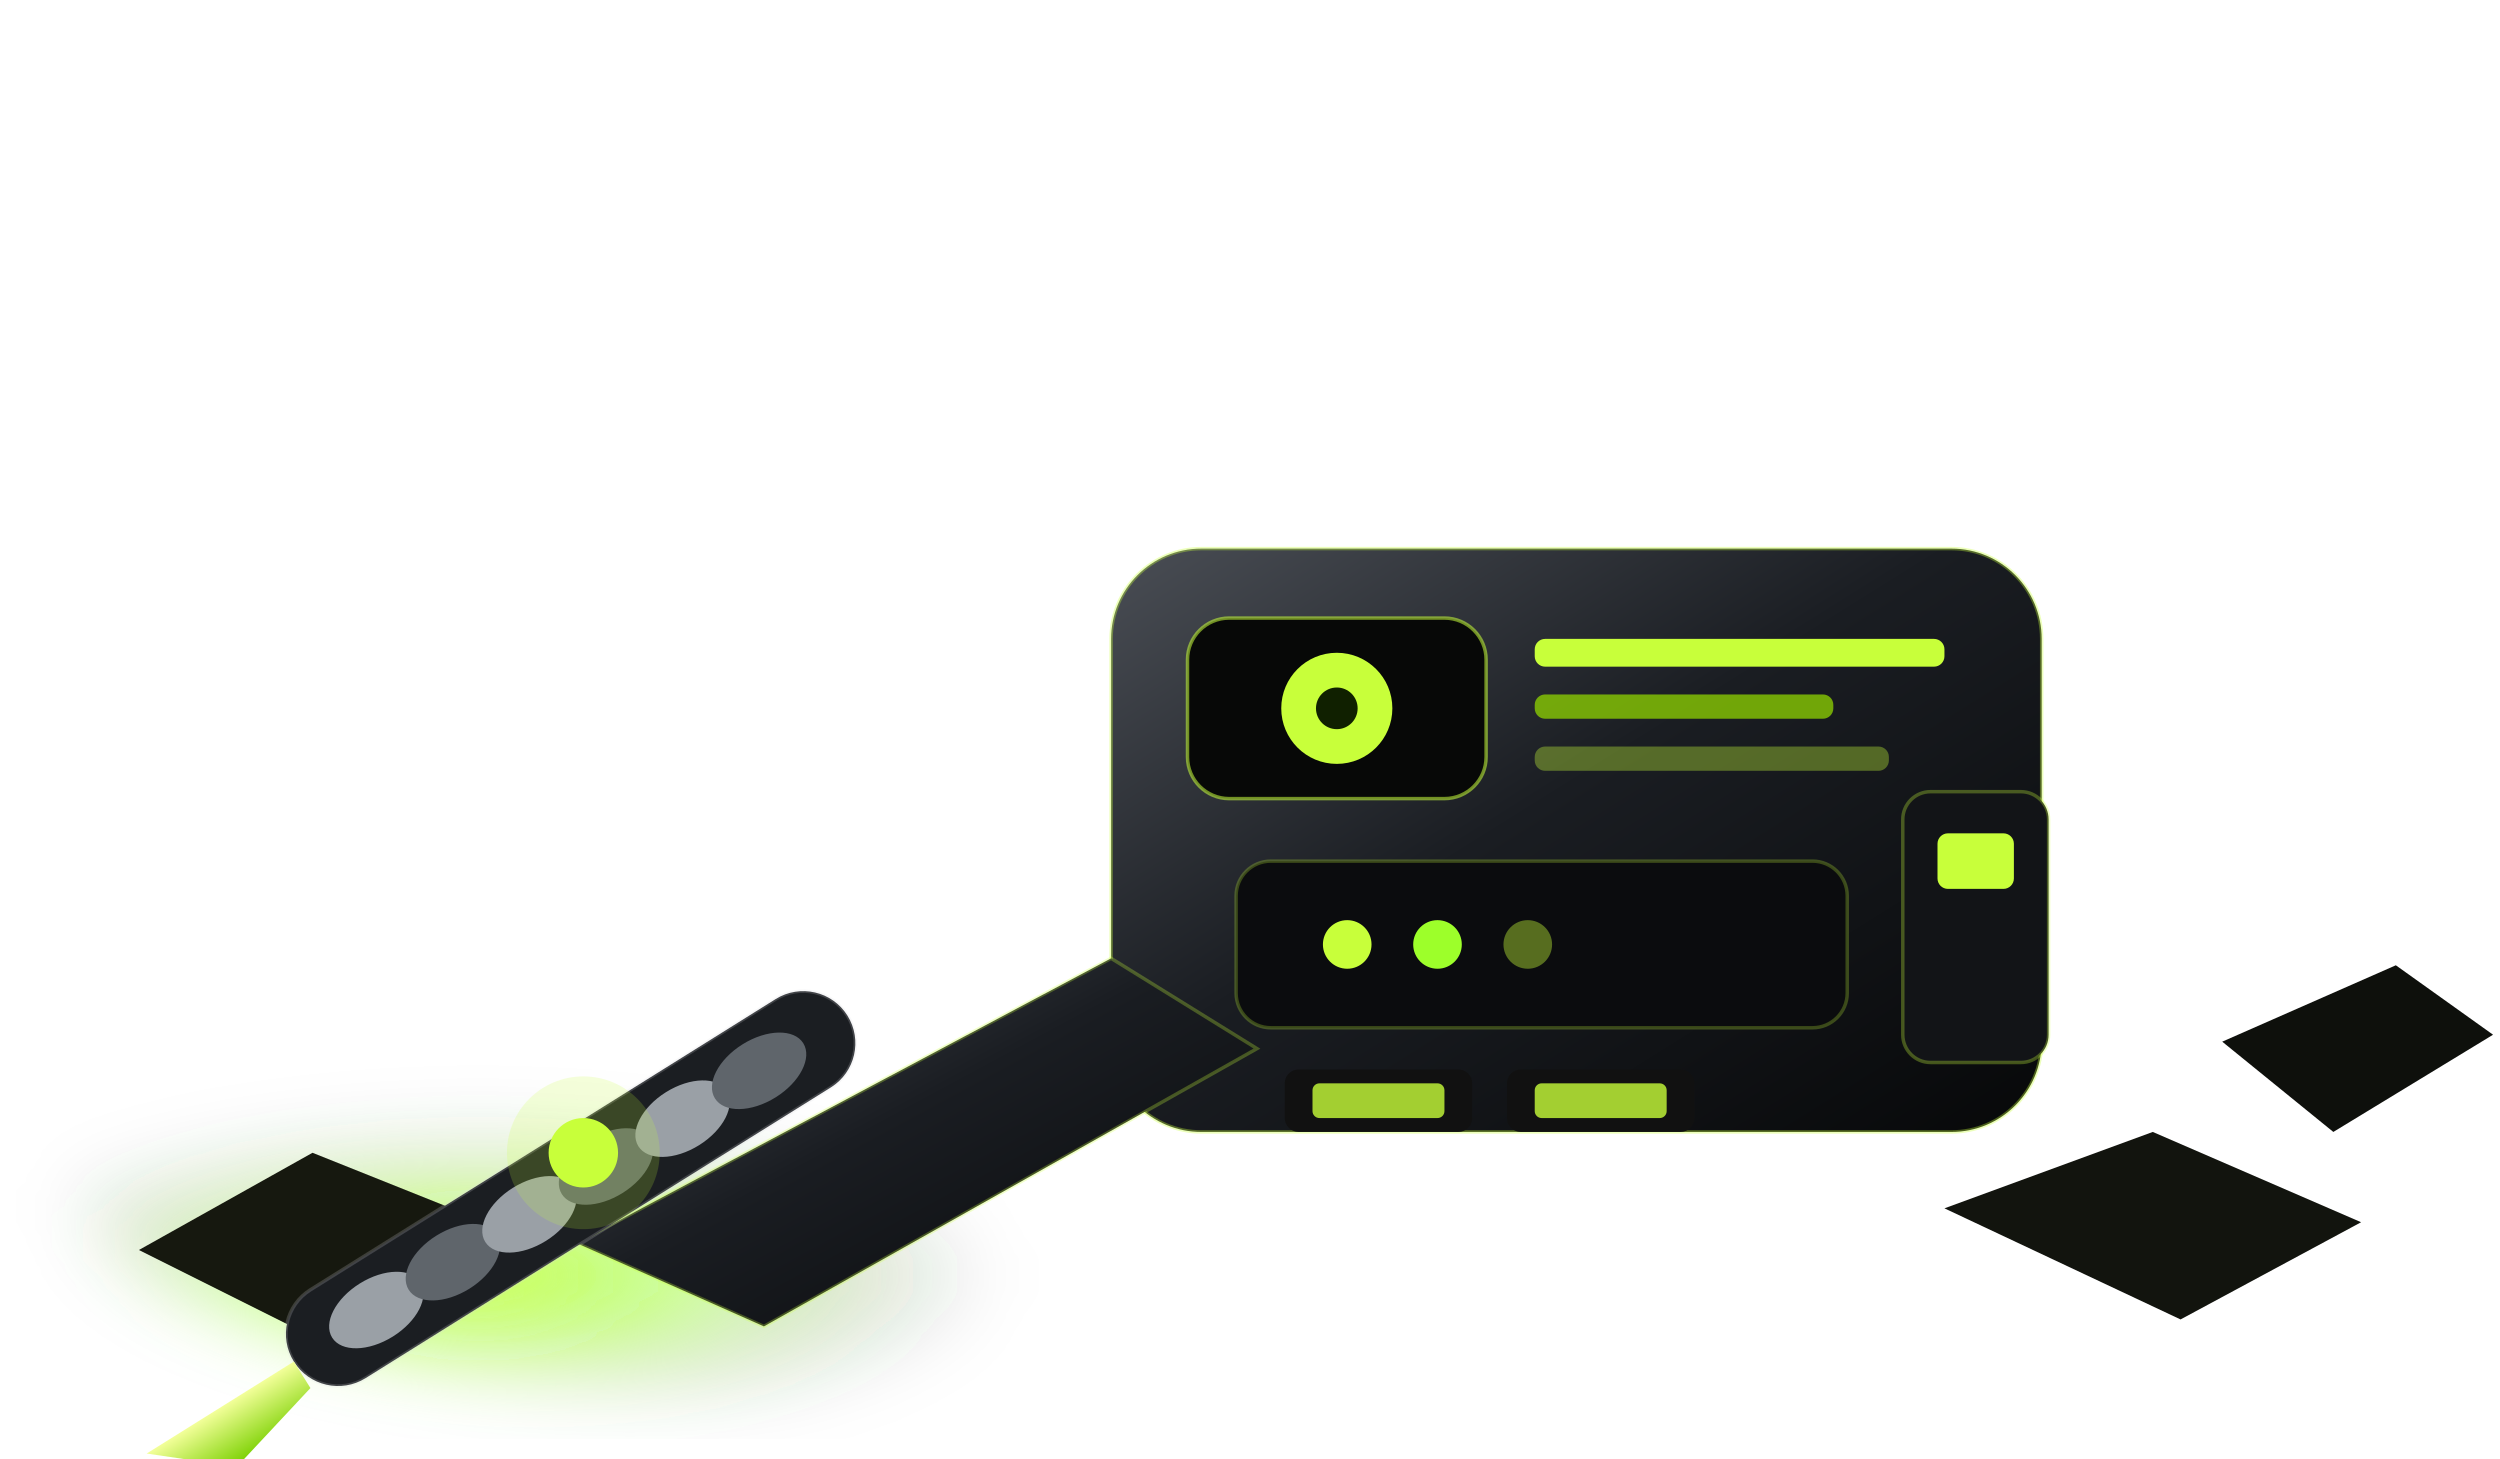
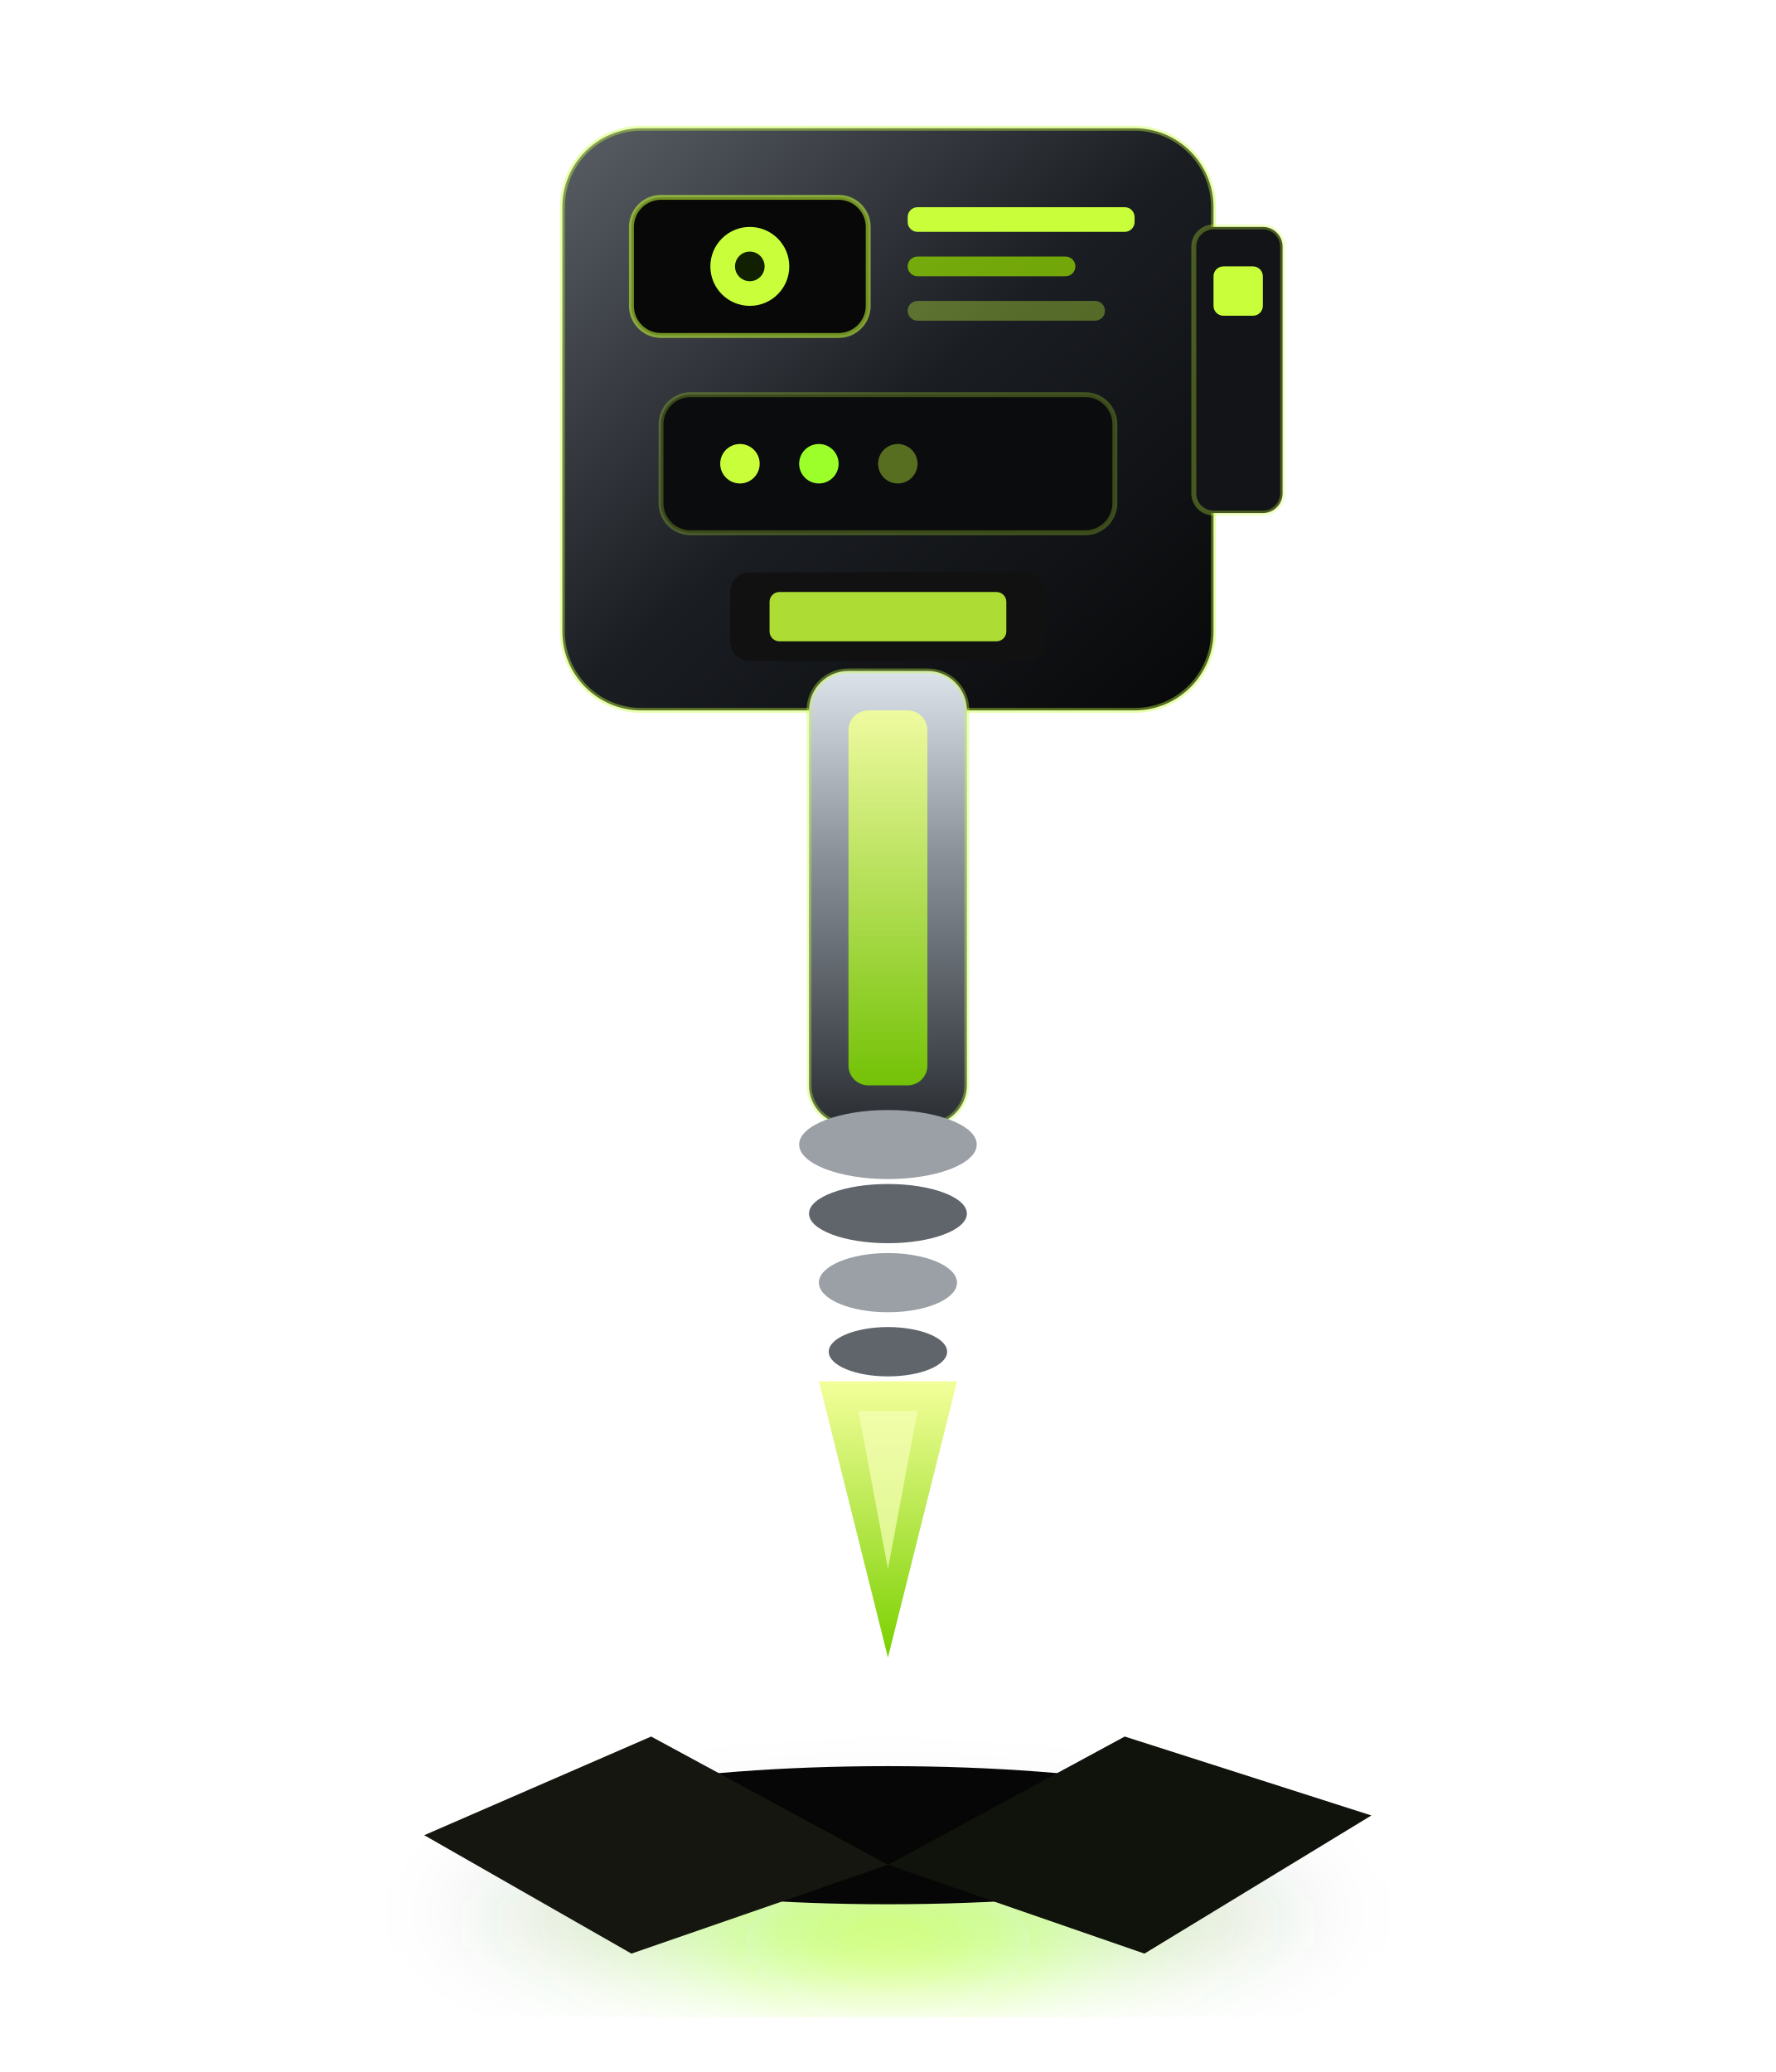
- <svg xmlns="http://www.w3.org/2000/svg" viewBox="0 0 720 420" fill="none">
+ <svg xmlns="http://www.w3.org/2000/svg" viewBox="0 0 360 420" fill="none">
  <defs>
-     <radialGradient id="glow" cx="28%" cy="72%" r="36%">
+     <radialGradient id="pit" cx="50%" cy="88%" r="42%">
      <stop offset="0%" stop-color="#d8ff4a" />
-       <stop offset="45%" stop-color="#7cff00" stop-opacity=".35" />
+       <stop offset="38%" stop-color="#7cff00" stop-opacity=".35" />
      <stop offset="100%" stop-color="#000" stop-opacity="0" />
    </radialGradient>
    <linearGradient id="metal" x1="0" y1="0" x2="1" y2="1">
-       <stop offset="0%" stop-color="#4a4e55" />
-       <stop offset="45%" stop-color="#1a1d22" />
+       <stop offset="0%" stop-color="#5a5f66" />
+       <stop offset="50%" stop-color="#1a1d22" />
      <stop offset="100%" stop-color="#070809" />
+     </linearGradient>
+     <linearGradient id="shaft" x1="0" y1="0" x2="0" y2="1">
+       <stop offset="0%" stop-color="#dce3ea" />
+       <stop offset="40%" stop-color="#8b929a" />
+       <stop offset="100%" stop-color="#2a2e33" />
    </linearGradient>
    <linearGradient id="lime" x1="0" y1="0" x2="0" y2="1">
      <stop offset="0%" stop-color="#f3ff9a" />
      <stop offset="100%" stop-color="#7ad000" />
    </linearGradient>
    <filter id="blur">
-       <feGaussianBlur stdDeviation="10" />
+       <feGaussianBlur stdDeviation="8" />
    </filter>
  </defs>
-   <ellipse cx="230" cy="340" rx="210" ry="62" fill="url(#glow)" filter="url(#blur)" />
-   <path d="M40 360 90 332 150 356 96 388Z" fill="#16180f" />
-   <path d="M560 348 620 326 680 352 628 380Z" fill="#12140e" />
-   <path d="M640 300 690 278 718 298 672 326Z" fill="#0e100c" />
-   <g transform="translate(70,40)">
-     <rect x="250" y="118" width="268" height="168" rx="26" fill="url(#metal)" stroke="#c8ff3a" stroke-opacity=".35" />
-     <rect x="272" y="138" width="86" height="52" rx="12" fill="#070807" stroke="#c8ff3a" stroke-opacity=".55" />
-     <circle cx="315" cy="164" r="16" fill="#c8ff3a" />
-     <circle cx="315" cy="164" r="6" fill="#102000" />
-     <rect x="372" y="144" width="118" height="8" rx="3" fill="#c8ff3a" />
-     <rect x="372" y="160" width="86" height="7" rx="3" fill="#8fd400" opacity=".75" />
-     <rect x="372" y="175" width="102" height="7" rx="3" fill="#c8ff3a" opacity=".35" />
-     <rect x="286" y="208" width="176" height="48" rx="10" fill="#0b0c0e" stroke="#c8ff3a" stroke-opacity=".25" />
-     <circle cx="318" cy="232" r="7" fill="#c8ff3a" />
-     <circle cx="344" cy="232" r="7" fill="#9dff2a" />
-     <circle cx="370" cy="232" r="7" fill="#c8ff3a" opacity=".4" />
-     <path d="M250 236 96 318 150 342 292 262Z" fill="url(#metal)" stroke="#c8ff3a" stroke-opacity=".28" />
-     <g transform="rotate(-32 90 318)">
-       <rect x="8" y="292" width="188" height="30" rx="15" fill="#1b1e22" stroke="#d7dbe0" stroke-opacity=".2" />
-       <ellipse cx="36" cy="307" rx="15" ry="9" fill="#9aa0a6" />
-       <ellipse cx="62" cy="307" rx="15" ry="9" fill="#5f656b" />
-       <ellipse cx="88" cy="307" rx="15" ry="9" fill="#9aa0a6" />
-       <ellipse cx="114" cy="307" rx="15" ry="9" fill="#5f656b" />
-       <ellipse cx="140" cy="307" rx="15" ry="9" fill="#9aa0a6" />
-       <ellipse cx="166" cy="307" rx="15" ry="9" fill="#5f656b" />
-       <path d="M8 307 -42 307 -22 324 8 316Z" fill="url(#lime)" />
-     </g>
-     <rect x="478" y="188" width="42" height="78" rx="8" fill="#121417" stroke="#c8ff3a" stroke-opacity=".3" />
-     <rect x="488" y="200" width="22" height="16" rx="3" fill="#c8ff3a" />
-     <rect x="300" y="268" width="54" height="18" rx="4" fill="#111" />
-     <rect x="364" y="268" width="54" height="18" rx="4" fill="#111" />
-     <rect x="308" y="272" width="38" height="10" rx="2" fill="#c8ff3a" opacity=".8" />
-     <rect x="372" y="272" width="38" height="10" rx="2" fill="#c8ff3a" opacity=".8" />
+   <ellipse cx="180" cy="368" rx="118" ry="34" fill="url(#pit)" filter="url(#blur)" />
+   <ellipse cx="180" cy="372" rx="78" ry="14" fill="#050605" />
+   <path d="M86 372 132 352 180 378 128 396Z" fill="#14160f" />
+   <path d="M228 352 278 368 232 396 180 378Z" fill="#10120c" />
+   <g transform="translate(86,18)">
+     <rect x="28" y="8" width="132" height="118" rx="16" fill="url(#metal)" stroke="#c8ff3a" stroke-opacity=".4" />
+     <rect x="42" y="22" width="48" height="28" rx="6" fill="#070807" stroke="#c8ff3a" stroke-opacity=".55" />
+     <circle cx="66" cy="36" r="8" fill="#c8ff3a" />
+     <circle cx="66" cy="36" r="3" fill="#102000" />
+     <rect x="98" y="24" width="46" height="5" rx="2" fill="#c8ff3a" />
+     <rect x="98" y="34" width="34" height="4" rx="2" fill="#8fd400" opacity=".75" />
+     <rect x="98" y="43" width="40" height="4" rx="2" fill="#c8ff3a" opacity=".35" />
+     <rect x="48" y="62" width="92" height="28" rx="6" fill="#0b0c0e" stroke="#c8ff3a" stroke-opacity=".25" />
+     <circle cx="64" cy="76" r="4" fill="#c8ff3a" />
+     <circle cx="80" cy="76" r="4" fill="#9dff2a" />
+     <circle cx="96" cy="76" r="4" fill="#c8ff3a" opacity=".4" />
+     <rect x="156" y="28" width="18" height="58" rx="4" fill="#121417" stroke="#c8ff3a" stroke-opacity=".3" />
+     <rect x="160" y="36" width="10" height="10" rx="2" fill="#c8ff3a" />
+     <rect x="62" y="98" width="64" height="18" rx="4" fill="#111" />
+     <rect x="70" y="102" width="48" height="10" rx="2" fill="#c8ff3a" opacity=".85" />
  </g>
-   <circle cx="168" cy="332" r="10" fill="#c8ff3a" />
-   <circle cx="168" cy="332" r="22" fill="#c8ff3a" opacity=".18" />
+   <g id="bit">
+     <rect x="164" y="136" width="32" height="92" rx="8" fill="url(#shaft)" stroke="#c8ff3a" stroke-opacity=".35" />
+     <rect x="172" y="144" width="16" height="76" rx="4" fill="url(#lime)" opacity=".9" />
+     <ellipse cx="180" cy="232" rx="18" ry="7" fill="#9aa0a6" />
+     <ellipse cx="180" cy="246" rx="16" ry="6" fill="#5f656b" />
+     <ellipse cx="180" cy="260" rx="14" ry="6" fill="#9aa0a6" />
+     <ellipse cx="180" cy="274" rx="12" ry="5" fill="#5f656b" />
+     <path d="M166 280 L194 280 L180 336 Z" fill="url(#lime)" />
+     <path d="M174 286 L186 286 L180 318 Z" fill="#f7ffb8" opacity=".7" />
+   </g>
</svg>
